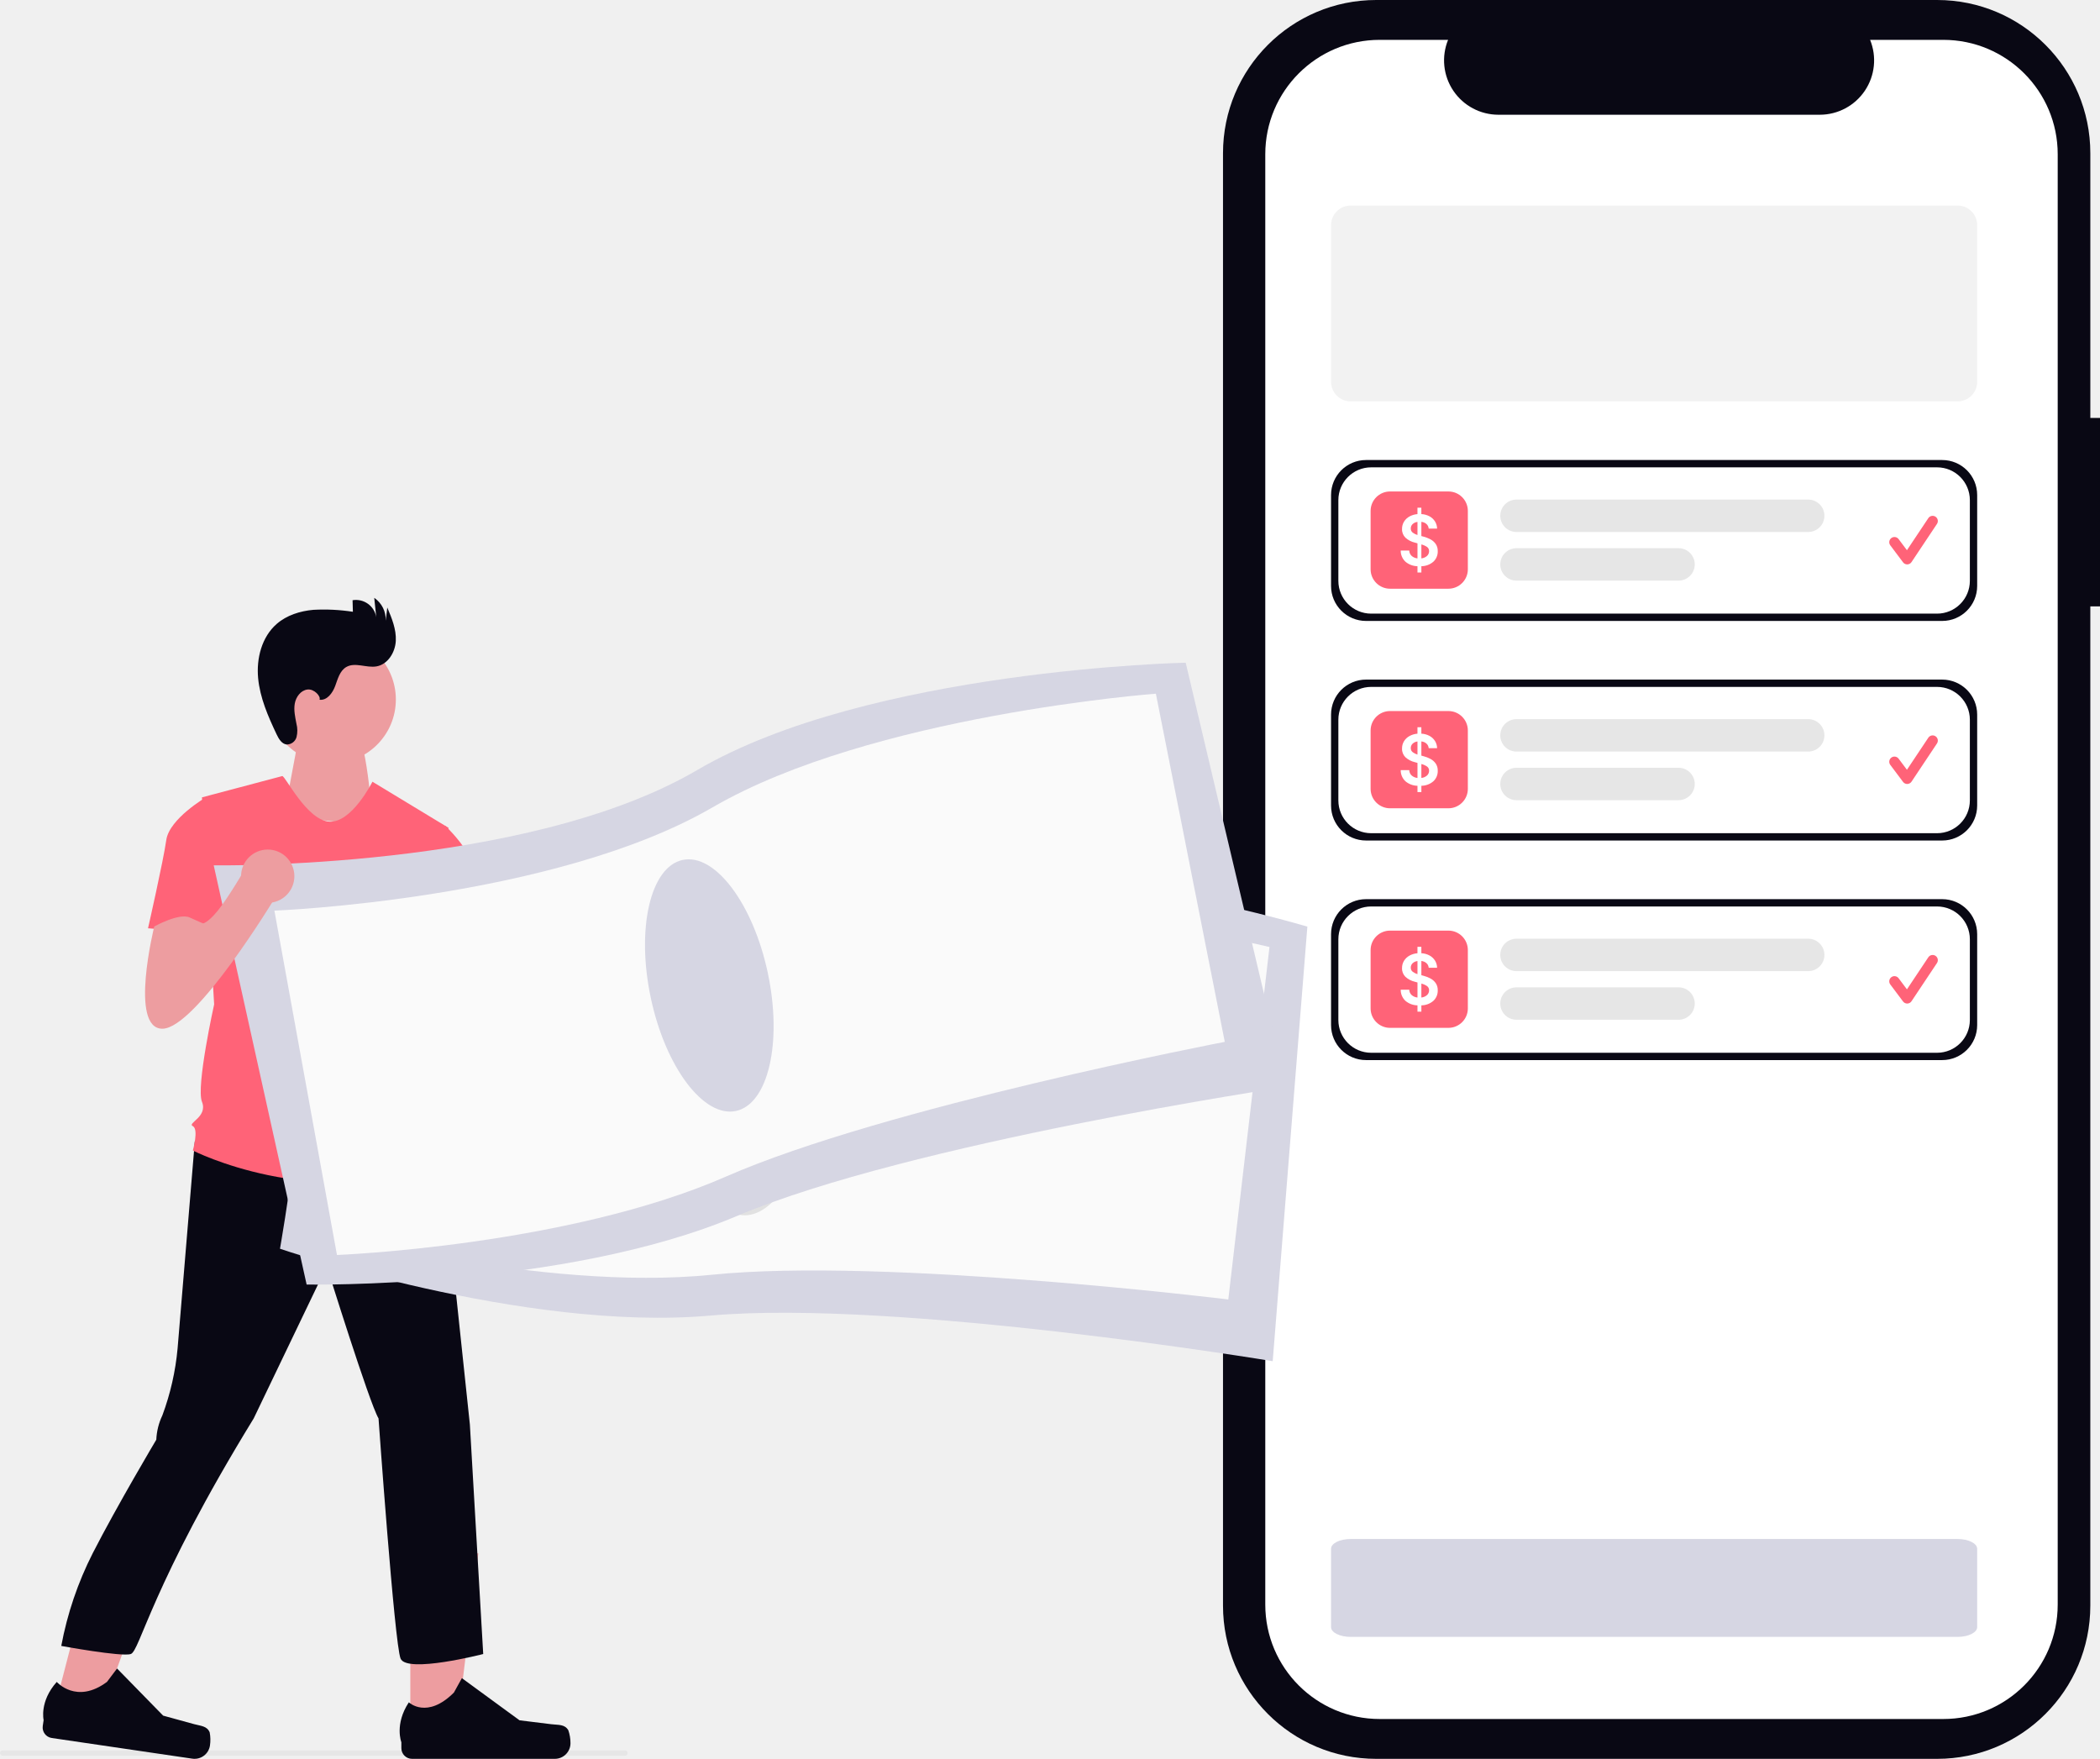
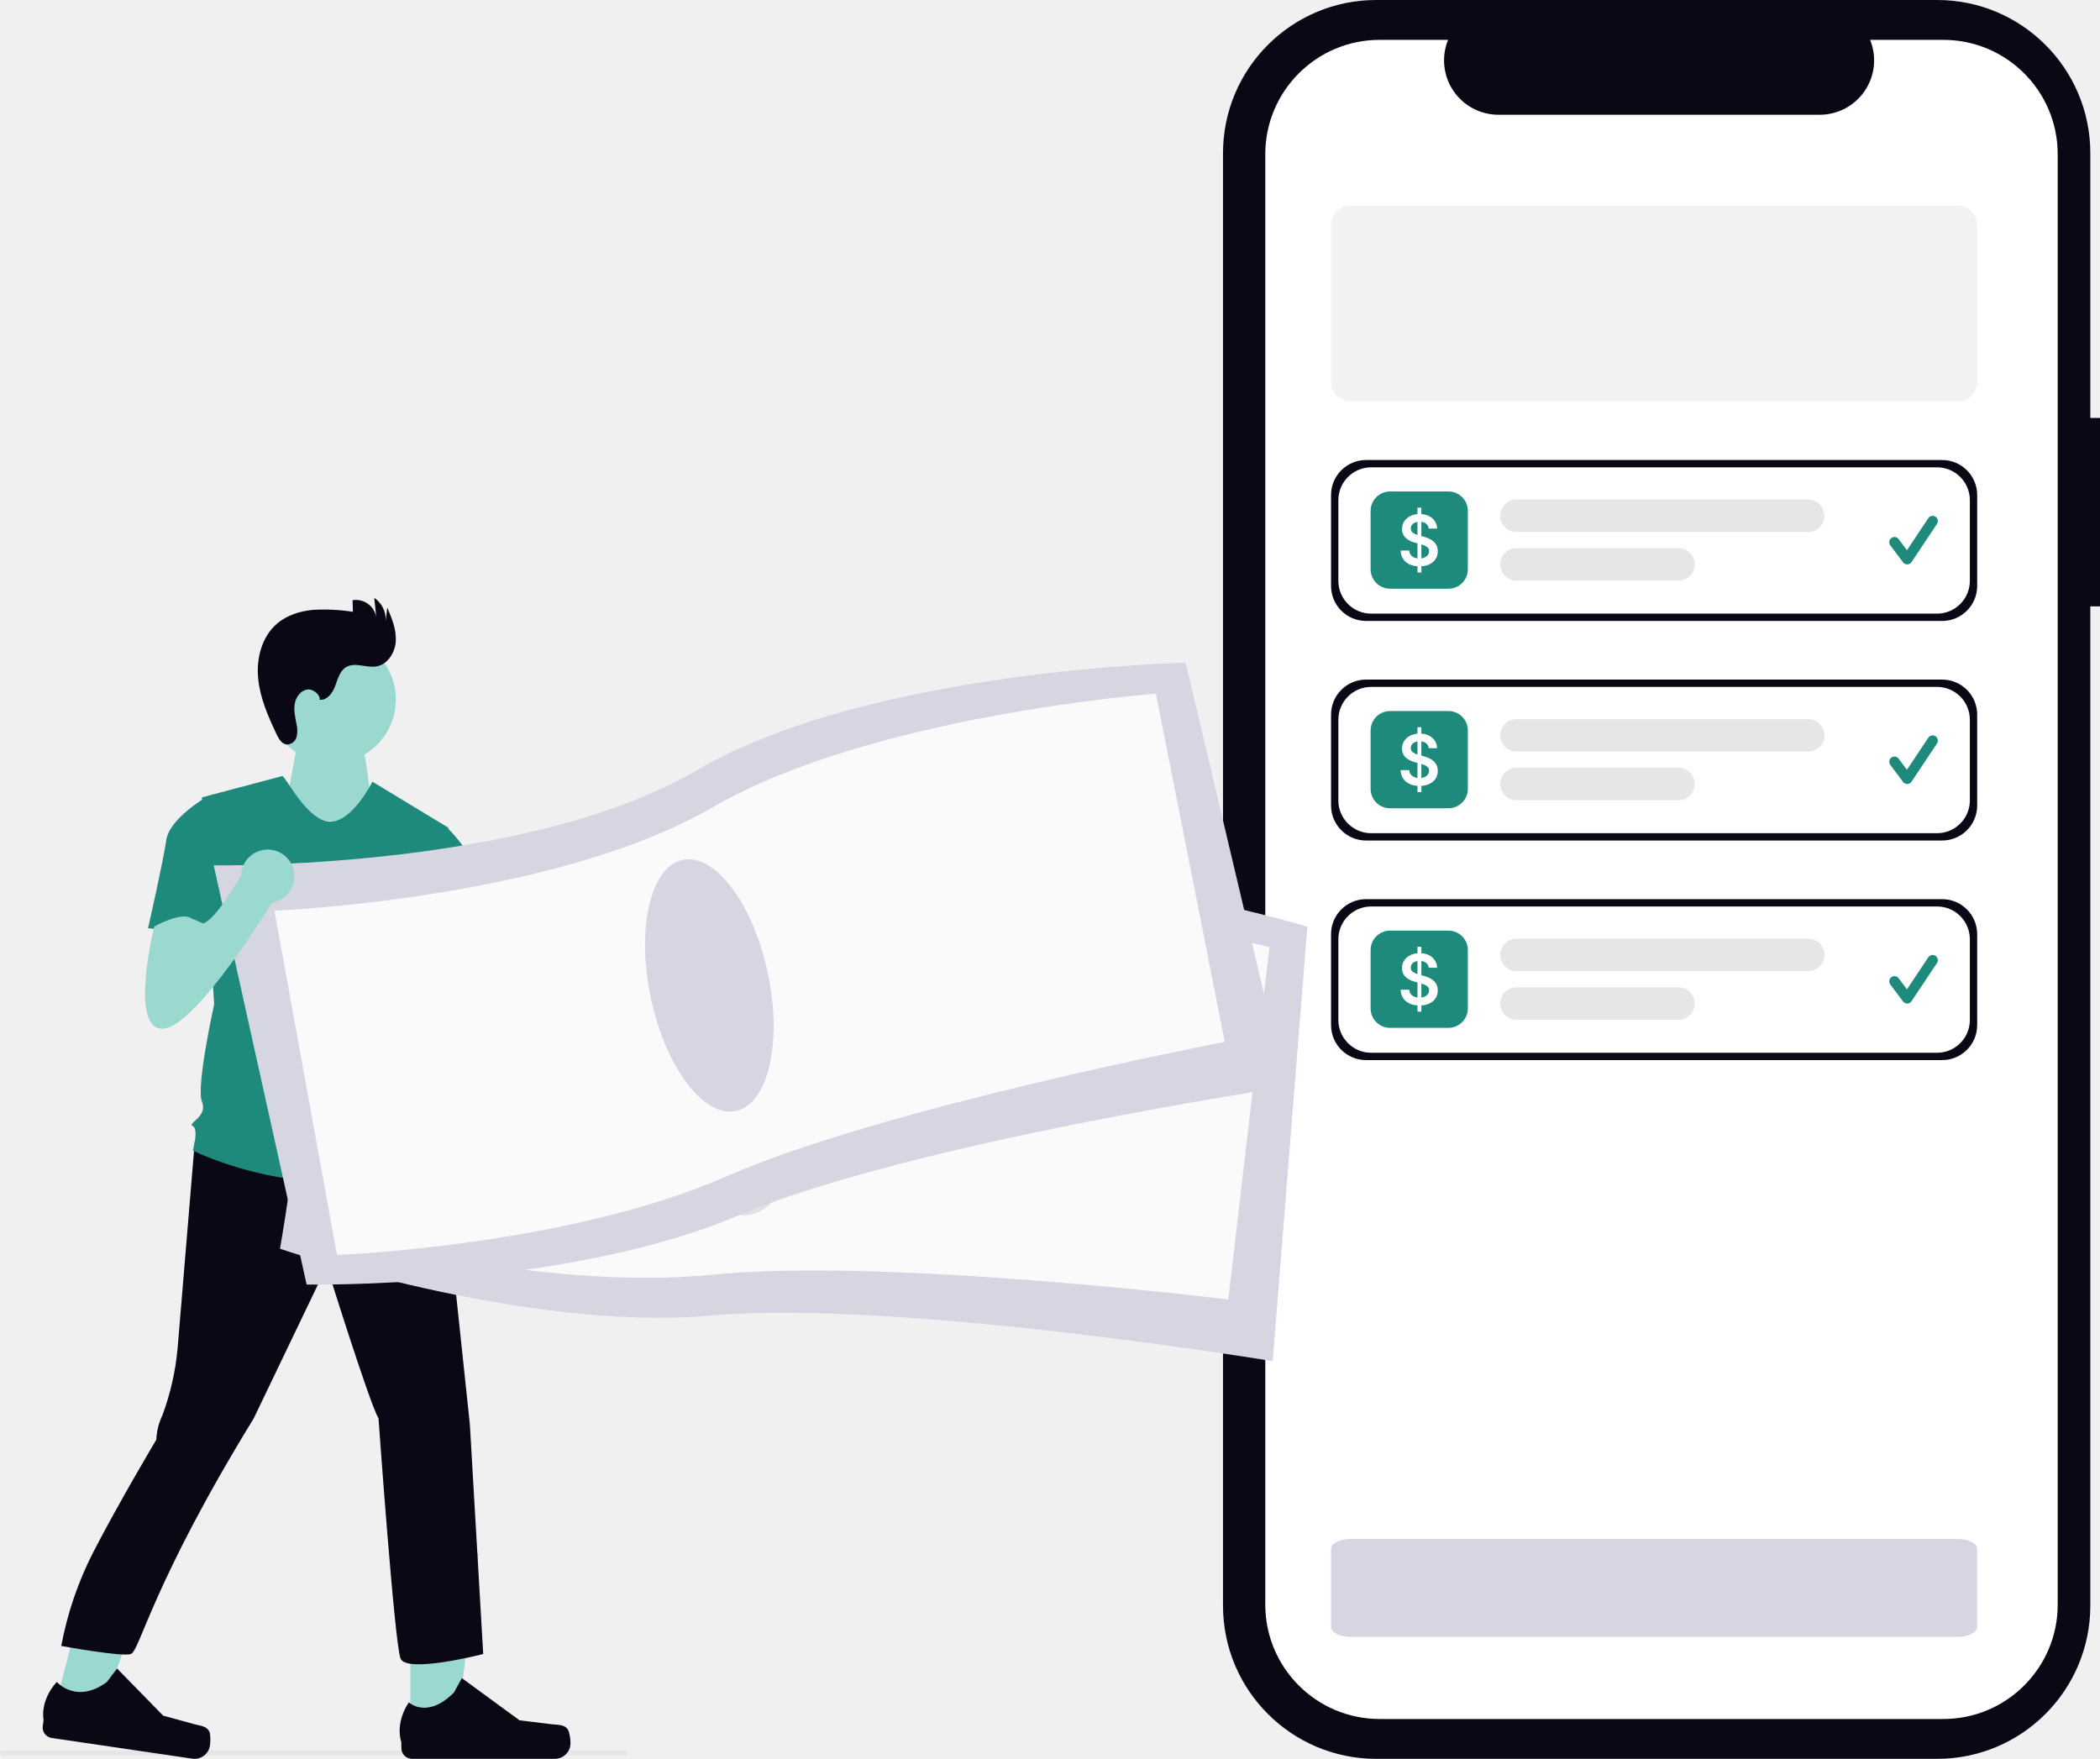
<svg xmlns="http://www.w3.org/2000/svg" width="960" height="804.023" viewBox="0 0 960 804.023" role="img" artist="Katerina Limpitsouni" source="https://undraw.co/">
  <g transform="translate(-534 -52.027)">
    <g transform="translate(1093.088 52.027)">
      <g transform="translate(0 0)">
        <path d="M667.282,270.261h-4.422V149.239A70.039,70.039,0,0,0,592.822,79.2H336.409a70.039,70.039,0,0,0-70.039,70.039V813.184a70.039,70.039,0,0,0,70.039,70.039H592.816a70.039,70.039,0,0,0,70.039-70.039V356.408h4.427Z" transform="translate(-266.37 -79.2)" fill="#090814" />
        <path d="M593.809,95.686H560.34a24.852,24.852,0,0,1-23.009,34.236h-146.9a24.852,24.852,0,0,1-23.01-34.236H336.163a52.308,52.308,0,0,0-52.308,52.308V810.973a52.308,52.308,0,0,0,52.308,52.308H593.8a52.307,52.307,0,0,0,52.307-52.307V147.995a52.308,52.308,0,0,0-52.3-52.308Z" transform="translate(-264.529 -77.469)" fill="#fff" />
      </g>
      <path d="M8.951,0H286.422a8.951,8.951,0,0,1,8.951,8.951V80.556a8.951,8.951,0,0,1-8.951,8.951H8.951A8.951,8.951,0,0,1,0,80.556V8.951A8.951,8.951,0,0,1,8.951,0Z" transform="translate(49.391 93.974)" fill="#f2f2f2" />
      <g transform="translate(49.391 210.29)">
        <rect width="295.373" height="73.564" rx="16" fill="#090814" />
        <rect width="288.685" height="66.877" rx="15" transform="translate(3.344 3.344)" fill="#fff" />
-         <path d="M301.681,371.921a2.375,2.375,0,0,1-1.9-.955l-5.826-7.767a2.375,2.375,0,0,1,3.8-2.851l3.811,5.082,9.789-14.682a2.376,2.376,0,0,1,3.954,2.635l-11.65,17.48a2.376,2.376,0,0,1-1.91,1.061Z" transform="translate(-38.301 -324.203)" fill="#ff6378" />
+         <path d="M301.681,371.921a2.375,2.375,0,0,1-1.9-.955l-5.826-7.767a2.375,2.375,0,0,1,3.8-2.851l3.811,5.082,9.789-14.682a2.376,2.376,0,0,1,3.954,2.635l-11.65,17.48a2.376,2.376,0,0,1-1.91,1.061Z" transform="translate(-38.301 -324.203)" fill="#1d8a7c" />
        <g transform="translate(18.083 14.377)">
-           <path d="M8.891,0H35.564a8.891,8.891,0,0,1,8.891,8.891V35.564a8.891,8.891,0,0,1-8.891,8.891H8.891A8.891,8.891,0,0,1,0,35.564V8.891A8.891,8.891,0,0,1,8.891,0Z" fill="#ff6378" />
+           <path d="M8.891,0H35.564a8.891,8.891,0,0,1,8.891,8.891V35.564a8.891,8.891,0,0,1-8.891,8.891H8.891A8.891,8.891,0,0,1,0,35.564V8.891A8.891,8.891,0,0,1,8.891,0Z" fill="#1d8a7c" />
          <path d="M13.229-69.743v-2.879a8.761,8.761,0,0,1-5.5-2.064,6.869,6.869,0,0,1-2.162-5.094H9.471a3.454,3.454,0,0,0,1.167,2.509A4.824,4.824,0,0,0,13.232-76.2v-6.883l-1.19-.329a9.658,9.658,0,0,1-4.317-2.257,5.307,5.307,0,0,1-1.551-3.973,6.235,6.235,0,0,1,.914-3.372,6.767,6.767,0,0,1,2.5-2.351,9.089,9.089,0,0,1,3.637-1.077V-99.38h1.779v2.93a8.77,8.77,0,0,1,3.743,1.027,6.752,6.752,0,0,1,2.5,2.335,6.351,6.351,0,0,1,.955,3.272H18.363a3.134,3.134,0,0,0-1.025-2.107,4.209,4.209,0,0,0-2.329-.982v6.5l.993.263a14.328,14.328,0,0,1,3.121,1.208,6.867,6.867,0,0,1,2.435,2.117,5.644,5.644,0,0,1,.94,3.35,6.277,6.277,0,0,1-1.966,4.753,8.491,8.491,0,0,1-5.519,2.089v2.883Zm1.779-6.465a4.527,4.527,0,0,0,2.558-1.09,2.858,2.858,0,0,0,.972-2.2,2.244,2.244,0,0,0-.965-1.956A8.46,8.46,0,0,0,15.01-82.58Zm-1.779-10.67v-6a3.893,3.893,0,0,0-2.246,1.027,2.677,2.677,0,0,0-.808,1.962,2.263,2.263,0,0,0,.94,1.956,7.483,7.483,0,0,0,2.117,1.053Z" transform="translate(8.195 106.791)" fill="#fff" />
        </g>
        <path d="M7.409,0H140.776a7.409,7.409,0,0,1,0,14.818H7.409A7.409,7.409,0,1,1,7.409,0Z" transform="translate(77.356 18.081)" fill="#e6e6e6" />
        <path d="M7.409,0H81.5a7.409,7.409,0,1,1,0,14.818H7.409A7.409,7.409,0,1,1,7.409,0Z" transform="translate(77.356 40.309)" fill="#e6e6e6" />
      </g>
      <g transform="translate(49.391 310.662)">
        <rect width="295.373" height="73.564" rx="16" fill="#090814" />
        <rect width="288.685" height="66.877" rx="15" transform="translate(3.344 3.344)" fill="#fff" />
-         <path d="M301.681,371.921a2.375,2.375,0,0,1-1.9-.955l-5.826-7.767a2.375,2.375,0,0,1,3.8-2.851l3.811,5.082,9.789-14.682a2.376,2.376,0,0,1,3.954,2.635l-11.65,17.48a2.376,2.376,0,0,1-1.91,1.061Z" transform="translate(-38.301 -324.203)" fill="#ff6378" />
+         <path d="M301.681,371.921a2.375,2.375,0,0,1-1.9-.955l-5.826-7.767a2.375,2.375,0,0,1,3.8-2.851l3.811,5.082,9.789-14.682a2.376,2.376,0,0,1,3.954,2.635l-11.65,17.48a2.376,2.376,0,0,1-1.91,1.061Z" transform="translate(-38.301 -324.203)" fill="#1d8a7c" />
        <g transform="translate(18.083 14.377)">
-           <path d="M8.891,0H35.564a8.891,8.891,0,0,1,8.891,8.891V35.564a8.891,8.891,0,0,1-8.891,8.891H8.891A8.891,8.891,0,0,1,0,35.564V8.891A8.891,8.891,0,0,1,8.891,0Z" fill="#ff6378" />
+           <path d="M8.891,0H35.564a8.891,8.891,0,0,1,8.891,8.891V35.564a8.891,8.891,0,0,1-8.891,8.891H8.891A8.891,8.891,0,0,1,0,35.564V8.891A8.891,8.891,0,0,1,8.891,0Z" fill="#1d8a7c" />
          <path d="M13.229-69.743v-2.879a8.761,8.761,0,0,1-5.5-2.064,6.869,6.869,0,0,1-2.162-5.094H9.471a3.454,3.454,0,0,0,1.167,2.509A4.824,4.824,0,0,0,13.232-76.2v-6.883l-1.19-.329a9.658,9.658,0,0,1-4.317-2.257,5.307,5.307,0,0,1-1.551-3.973,6.235,6.235,0,0,1,.914-3.372,6.767,6.767,0,0,1,2.5-2.351,9.089,9.089,0,0,1,3.637-1.077V-99.38h1.779v2.93a8.77,8.77,0,0,1,3.743,1.027,6.752,6.752,0,0,1,2.5,2.335,6.351,6.351,0,0,1,.955,3.272H18.363a3.134,3.134,0,0,0-1.025-2.107,4.209,4.209,0,0,0-2.329-.982v6.5l.993.263a14.328,14.328,0,0,1,3.121,1.208,6.867,6.867,0,0,1,2.435,2.117,5.644,5.644,0,0,1,.94,3.35,6.277,6.277,0,0,1-1.966,4.753,8.491,8.491,0,0,1-5.519,2.089v2.883Zm1.779-6.465a4.527,4.527,0,0,0,2.558-1.09,2.858,2.858,0,0,0,.972-2.2,2.244,2.244,0,0,0-.965-1.956A8.46,8.46,0,0,0,15.01-82.58Zm-1.779-10.67v-6a3.893,3.893,0,0,0-2.246,1.027,2.677,2.677,0,0,0-.808,1.962,2.263,2.263,0,0,0,.94,1.956,7.483,7.483,0,0,0,2.117,1.053Z" transform="translate(8.195 106.791)" fill="#fff" />
        </g>
        <path d="M7.409,0H140.776a7.409,7.409,0,0,1,0,14.818H7.409A7.409,7.409,0,1,1,7.409,0Z" transform="translate(77.356 18.081)" fill="#e6e6e6" />
        <path d="M7.409,0H81.5a7.409,7.409,0,1,1,0,14.818H7.409A7.409,7.409,0,1,1,7.409,0Z" transform="translate(77.356 40.309)" fill="#e6e6e6" />
      </g>
      <g transform="translate(49.391 411.035)">
        <rect width="295.373" height="73.564" rx="16" fill="#090814" />
        <rect width="288.685" height="66.877" rx="15" transform="translate(3.344 3.344)" fill="#fff" />
-         <path d="M301.681,371.921a2.375,2.375,0,0,1-1.9-.955l-5.826-7.767a2.375,2.375,0,0,1,3.8-2.851l3.811,5.082,9.789-14.682a2.376,2.376,0,0,1,3.954,2.635l-11.65,17.48a2.376,2.376,0,0,1-1.91,1.061Z" transform="translate(-38.301 -324.203)" fill="#ff6378" />
+         <path d="M301.681,371.921a2.375,2.375,0,0,1-1.9-.955l-5.826-7.767a2.375,2.375,0,0,1,3.8-2.851l3.811,5.082,9.789-14.682a2.376,2.376,0,0,1,3.954,2.635l-11.65,17.48a2.376,2.376,0,0,1-1.91,1.061Z" transform="translate(-38.301 -324.203)" fill="#1d8a7c" />
        <g transform="translate(18.083 14.377)">
-           <path d="M8.891,0H35.564a8.891,8.891,0,0,1,8.891,8.891V35.564a8.891,8.891,0,0,1-8.891,8.891H8.891A8.891,8.891,0,0,1,0,35.564V8.891A8.891,8.891,0,0,1,8.891,0Z" fill="#ff6378" />
+           <path d="M8.891,0H35.564a8.891,8.891,0,0,1,8.891,8.891V35.564a8.891,8.891,0,0,1-8.891,8.891H8.891A8.891,8.891,0,0,1,0,35.564V8.891A8.891,8.891,0,0,1,8.891,0Z" fill="#1d8a7c" />
          <path d="M13.229-69.743v-2.879a8.761,8.761,0,0,1-5.5-2.064,6.869,6.869,0,0,1-2.162-5.094H9.471a3.454,3.454,0,0,0,1.167,2.509A4.824,4.824,0,0,0,13.232-76.2v-6.883l-1.19-.329a9.658,9.658,0,0,1-4.317-2.257,5.307,5.307,0,0,1-1.551-3.973,6.235,6.235,0,0,1,.914-3.372,6.767,6.767,0,0,1,2.5-2.351,9.089,9.089,0,0,1,3.637-1.077V-99.38h1.779v2.93a8.77,8.77,0,0,1,3.743,1.027,6.752,6.752,0,0,1,2.5,2.335,6.351,6.351,0,0,1,.955,3.272H18.363a3.134,3.134,0,0,0-1.025-2.107,4.209,4.209,0,0,0-2.329-.982v6.5l.993.263a14.328,14.328,0,0,1,3.121,1.208,6.867,6.867,0,0,1,2.435,2.117,5.644,5.644,0,0,1,.94,3.35,6.277,6.277,0,0,1-1.966,4.753,8.491,8.491,0,0,1-5.519,2.089v2.883Zm1.779-6.465a4.527,4.527,0,0,0,2.558-1.09,2.858,2.858,0,0,0,.972-2.2,2.244,2.244,0,0,0-.965-1.956A8.46,8.46,0,0,0,15.01-82.58Zm-1.779-10.67v-6a3.893,3.893,0,0,0-2.246,1.027,2.677,2.677,0,0,0-.808,1.962,2.263,2.263,0,0,0,.94,1.956,7.483,7.483,0,0,0,2.117,1.053Z" transform="translate(8.195 106.791)" fill="#fff" />
        </g>
        <path d="M7.409,0H140.776a7.409,7.409,0,0,1,0,14.818H7.409A7.409,7.409,0,1,1,7.409,0Z" transform="translate(77.356 18.081)" fill="#e6e6e6" />
        <path d="M7.409,0H81.5a7.409,7.409,0,1,1,0,14.818H7.409A7.409,7.409,0,1,1,7.409,0Z" transform="translate(77.356 40.309)" fill="#e6e6e6" />
      </g>
      <path d="M8.951,0H286.422c4.943,0,8.951,2,8.951,4.475v35.8c0,2.472-4.007,4.475-8.951,4.475H8.951c-4.943,0-8.951-2-8.951-4.475V4.475C0,2,4.007,0,8.951,0Z" transform="translate(49.391 703.525)" fill="#d6d6e3" />
    </g>
    <g transform="translate(534 262.263)">
      <path d="M43.179,524.237a1.253,1.253,0,0,0,1.308,1.2H328.913a1.2,1.2,0,1,0,0-2.4H44.486a1.253,1.253,0,0,0-1.308,1.2Z" transform="translate(-43.179 66.91)" fill="#e6e6e6" />
-       <path d="M63.7,532l20.748,3.049,22.467-62.189L82.457,459.631Z" transform="translate(-39 39.708)" fill="#ed9da0" />
+       <path d="M63.7,532l20.748,3.049,22.467-62.189L82.457,459.631Z" transform="translate(-39 39.708)" fill="#9bd8cf" />
      <path d="M135.782,530.968h0a18.007,18.007,0,0,1,.124,6.011h0a7.117,7.117,0,0,1-8.077,6.006l-64.256-9.448a4.856,4.856,0,0,1-4.1-5.51l.394-2.668s-2-8.508,6.006-17.456c0,0,9,10.367,22.941,0l4.625-6.135,21.065,21.546,14.124,3.884c3.09.85,5.945.813,7.163,3.776Z" transform="translate(-39.924 50.72)" fill="#090814" />
-       <path d="M94.085,539.956h21.076l10.027-81.3H94.08Z" transform="translate(93.491 41.194)" fill="#ed9da0" />
+       <path d="M94.085,539.956h21.076l10.027-81.3H94.08Z" transform="translate(93.491 41.194)" fill="#9bd8cf" />
      <path d="M167.187,529.108h0a18.1,18.1,0,0,1,1,5.964h0a7.153,7.153,0,0,1-7.153,7.153H95.755a4.881,4.881,0,0,1-4.881-4.881v-2.716s-3.227-8.161,3.418-18.234c0,0,8.263,7.883,20.606-4.468l3.641-6.591,26.354,19.275,14.608,1.8c3.2.394,6.029-.061,7.674,2.707Z" transform="translate(92.605 51.561)" fill="#090814" />
-       <path d="M2.469,3.169S22.544-10.23,28.4-1.343s7.857,45.278,7.857,45.278l-40.6-4.558Z" transform="translate(134.117 123.383)" fill="#ed9da0" />
-       <ellipse cx="29.223" cy="29.223" rx="29.223" ry="29.223" transform="translate(122.515 80.298)" fill="#ed9da0" />
+       <path d="M2.469,3.169S22.544-10.23,28.4-1.343s7.857,45.278,7.857,45.278l-40.6-4.558Z" transform="translate(134.117 123.383)" fill="#9bd8cf" />
+       <ellipse cx="29.223" cy="29.223" rx="29.223" ry="29.223" transform="translate(122.515 80.298)" fill="#9bd8cf" />
      <path d="M397.031,440.368S390.55,518.3,389.158,535a118.76,118.76,0,0,1-6.957,30.615,28.786,28.786,0,0,0-2.783,11.133s-17.82,29.935-29.033,51.844a157.26,157.26,0,0,0-14.408,42.428s27.6,5.089,31.776,3.7,9.557-31.71,56.2-107.71l33.4-69.582s19.488,62.617,23.658,69.582c0,0,7.285,102.813,10.068,109.772s37.789-2.062,37.789-2.062l-6.1-104.929L510.242,451.5l-64.014-19.488Z" transform="translate(-307.969 -128.851)" fill="#090814" />
-       <path d="M517,280.983l-34.79-21.076s-9.406,18.9-19.709,18.259-19.994-20.743-21.5-20.841l-36.723,9.741L409.85,361.7s-8.351,37.573-5.566,44.532-6.958,9.741-4.175,11.133,0,11.133,0,11.133,54.273,27.832,114.113,6.958l-5.568-18.095c1.541-4.807-1.392-41.745-9.741-66.8l4.174-9.741Z" transform="translate(-311.956 -112.801)" fill="#ff6378" />
-       <path d="M507.691,289.329l13.883-2.255a67.776,67.776,0,0,1,19.516,35.657c4.016,21.42.264,20.968,0,21.3-6.959,8.7-27.834,13.5-27.834,13.5l-18.09-34.789Z" transform="translate(-317.955 -119.753)" fill="#ff6378" />
-       <path d="M413.083,281.5l-8.351-8.351s-16.7,9.741-18.09,19.488-8.351,40.356-8.351,40.356l25.745,2.087,8.351-12.525Z" transform="translate(-310.623 -118.881)" fill="#ff6378" />
-       <path d="M524,337.077s-12.525,52.88,2.782,52.88,51.489-59.84,51.489-59.84l-12.519-15.3-22.48,31.21-1.177-15.9Z" transform="translate(-319.461 -121.497)" fill="#ed9da0" />
-       <ellipse cx="12.184" cy="12.184" rx="12.184" ry="12.184" transform="translate(243.292 186.555)" fill="#ed9da0" />
+       <path d="M517,280.983l-34.79-21.076s-9.406,18.9-19.709,18.259-19.994-20.743-21.5-20.841l-36.723,9.741L409.85,361.7s-8.351,37.573-5.566,44.532-6.958,9.741-4.175,11.133,0,11.133,0,11.133,54.273,27.832,114.113,6.958l-5.568-18.095c1.541-4.807-1.392-41.745-9.741-66.8l4.174-9.741Z" transform="translate(-311.956 -112.801)" fill="#1d8a7c" />
+       <path d="M507.691,289.329l13.883-2.255a67.776,67.776,0,0,1,19.516,35.657c4.016,21.42.264,20.968,0,21.3-6.959,8.7-27.834,13.5-27.834,13.5l-18.09-34.789Z" transform="translate(-317.955 -119.753)" fill="#1d8a7c" />
+       <path d="M413.083,281.5l-8.351-8.351s-16.7,9.741-18.09,19.488-8.351,40.356-8.351,40.356l25.745,2.087,8.351-12.525Z" transform="translate(-310.623 -118.881)" fill="#1d8a7c" />
+       <path d="M524,337.077s-12.525,52.88,2.782,52.88,51.489-59.84,51.489-59.84l-12.519-15.3-22.48,31.21-1.177-15.9Z" transform="translate(-319.461 -121.497)" fill="#9bd8cf" />
+       <ellipse cx="12.184" cy="12.184" rx="12.184" ry="12.184" transform="translate(243.292 186.555)" fill="#9bd8cf" />
      <g transform="translate(140.482 0) rotate(13)">
        <path d="M13.439,83.005S-7.936,118.49,3.229,139.212s15.951,110.87,15.951,110.87,117.05,12.108,198.617-14.5,255.128-37.5,255.128-37.5L443.677.955S299.183-8.311,216.985,30.891,13.439,83.005,13.439,83.005Z" transform="translate(49.771 104.089)" fill="#d6d6e3" />
        <path d="M.72,64.6s-3.662,51.964,5.525,68.57S15.859,223.9,15.859,223.9s105.341,4.887,180.274-20.62,232.4-42.048,232.4-42.048L410.636.007S280.346-1.336,204.3,34.569.72,64.6.72,64.6Z" transform="translate(68.035 118.01)" fill="#fafafa" />
        <ellipse cx="27.348" cy="58.656" rx="27.348" ry="58.656" transform="matrix(0.992, -0.124, 0.124, 0.992, 229.542, 178.732)" opacity="0.1" />
        <path d="M0,190.2,84.5,367.38s115.129-24.4,184.6-74.774S500.429,178.631,500.429,178.631L412.113,0S271.745,35.527,205.55,98.061,0,190.2,0,190.2Z" transform="translate(0 0)" fill="#d6d6e3" />
        <path d="M0,187.278,63.282,334.222s101.752-27.682,165.244-74.955,208.3-111.272,208.3-111.272L370.329,0S245.919,38.7,184.559,96.206,0,187.278,0,187.278Z" transform="translate(31.691 16.871)" fill="#fafafa" />
        <ellipse cx="27.348" cy="58.656" rx="27.348" ry="58.656" transform="translate(183.553 151.119) rotate(-24.97)" fill="#d6d6e3" />
      </g>
-       <path d="M381.18,334.232s-11.59,46.724,3.717,46.724,51.489-59.84,51.489-59.84l-12.519-15.3s-6.12,10.865-11.74,18.667-8.573,8.328-8.573,8.328-1.368-.466-6.185-2.7S381.18,334.232,381.18,334.232Z" transform="translate(-310.665 -120.932)" fill="#ed9da0" />
-       <ellipse cx="12.184" cy="12.184" rx="12.184" ry="12.184" transform="translate(110.204 178.12)" fill="#ed9da0" />
+       <path d="M381.18,334.232s-11.59,46.724,3.717,46.724,51.489-59.84,51.489-59.84l-12.519-15.3s-6.12,10.865-11.74,18.667-8.573,8.328-8.573,8.328-1.368-.466-6.185-2.7S381.18,334.232,381.18,334.232Z" transform="translate(-310.665 -120.932)" fill="#9bd8cf" />
+       <ellipse cx="12.184" cy="12.184" rx="12.184" ry="12.184" transform="translate(110.204 178.12)" fill="#9bd8cf" />
      <path d="M28.225,46.577c3.4.442,5.959-3.039,7.148-6.246s2.094-6.953,5.047-8.688c4.036-2.372,9.2.481,13.812-.3,5.211-.886,8.6-6.406,8.864-11.684S61.261,9.3,59.2,4.436l-.719,6.048A11.994,11.994,0,0,0,53.239,0l.928,8.875A9.42,9.42,0,0,0,43.331,1.084l.146,5.288A87.37,87.37,0,0,0,25.35,5.485c-6.036.545-12.115,2.455-16.691,6.43C1.822,17.867-.683,27.654.156,36.685S4.72,54.192,8.6,62.39c.976,2.061,2.329,4.388,4.593,4.65a4.627,4.627,0,0,0,4.532-3.419,12.379,12.379,0,0,0-.055-6.078c-.574-3.039-1.294-6.151-.76-9.2s2.733-6.062,5.806-6.436S28.939,45.044,28.225,46.577Z" transform="translate(117.843 63.056)" fill="#090814" />
    </g>
  </g>
</svg>
